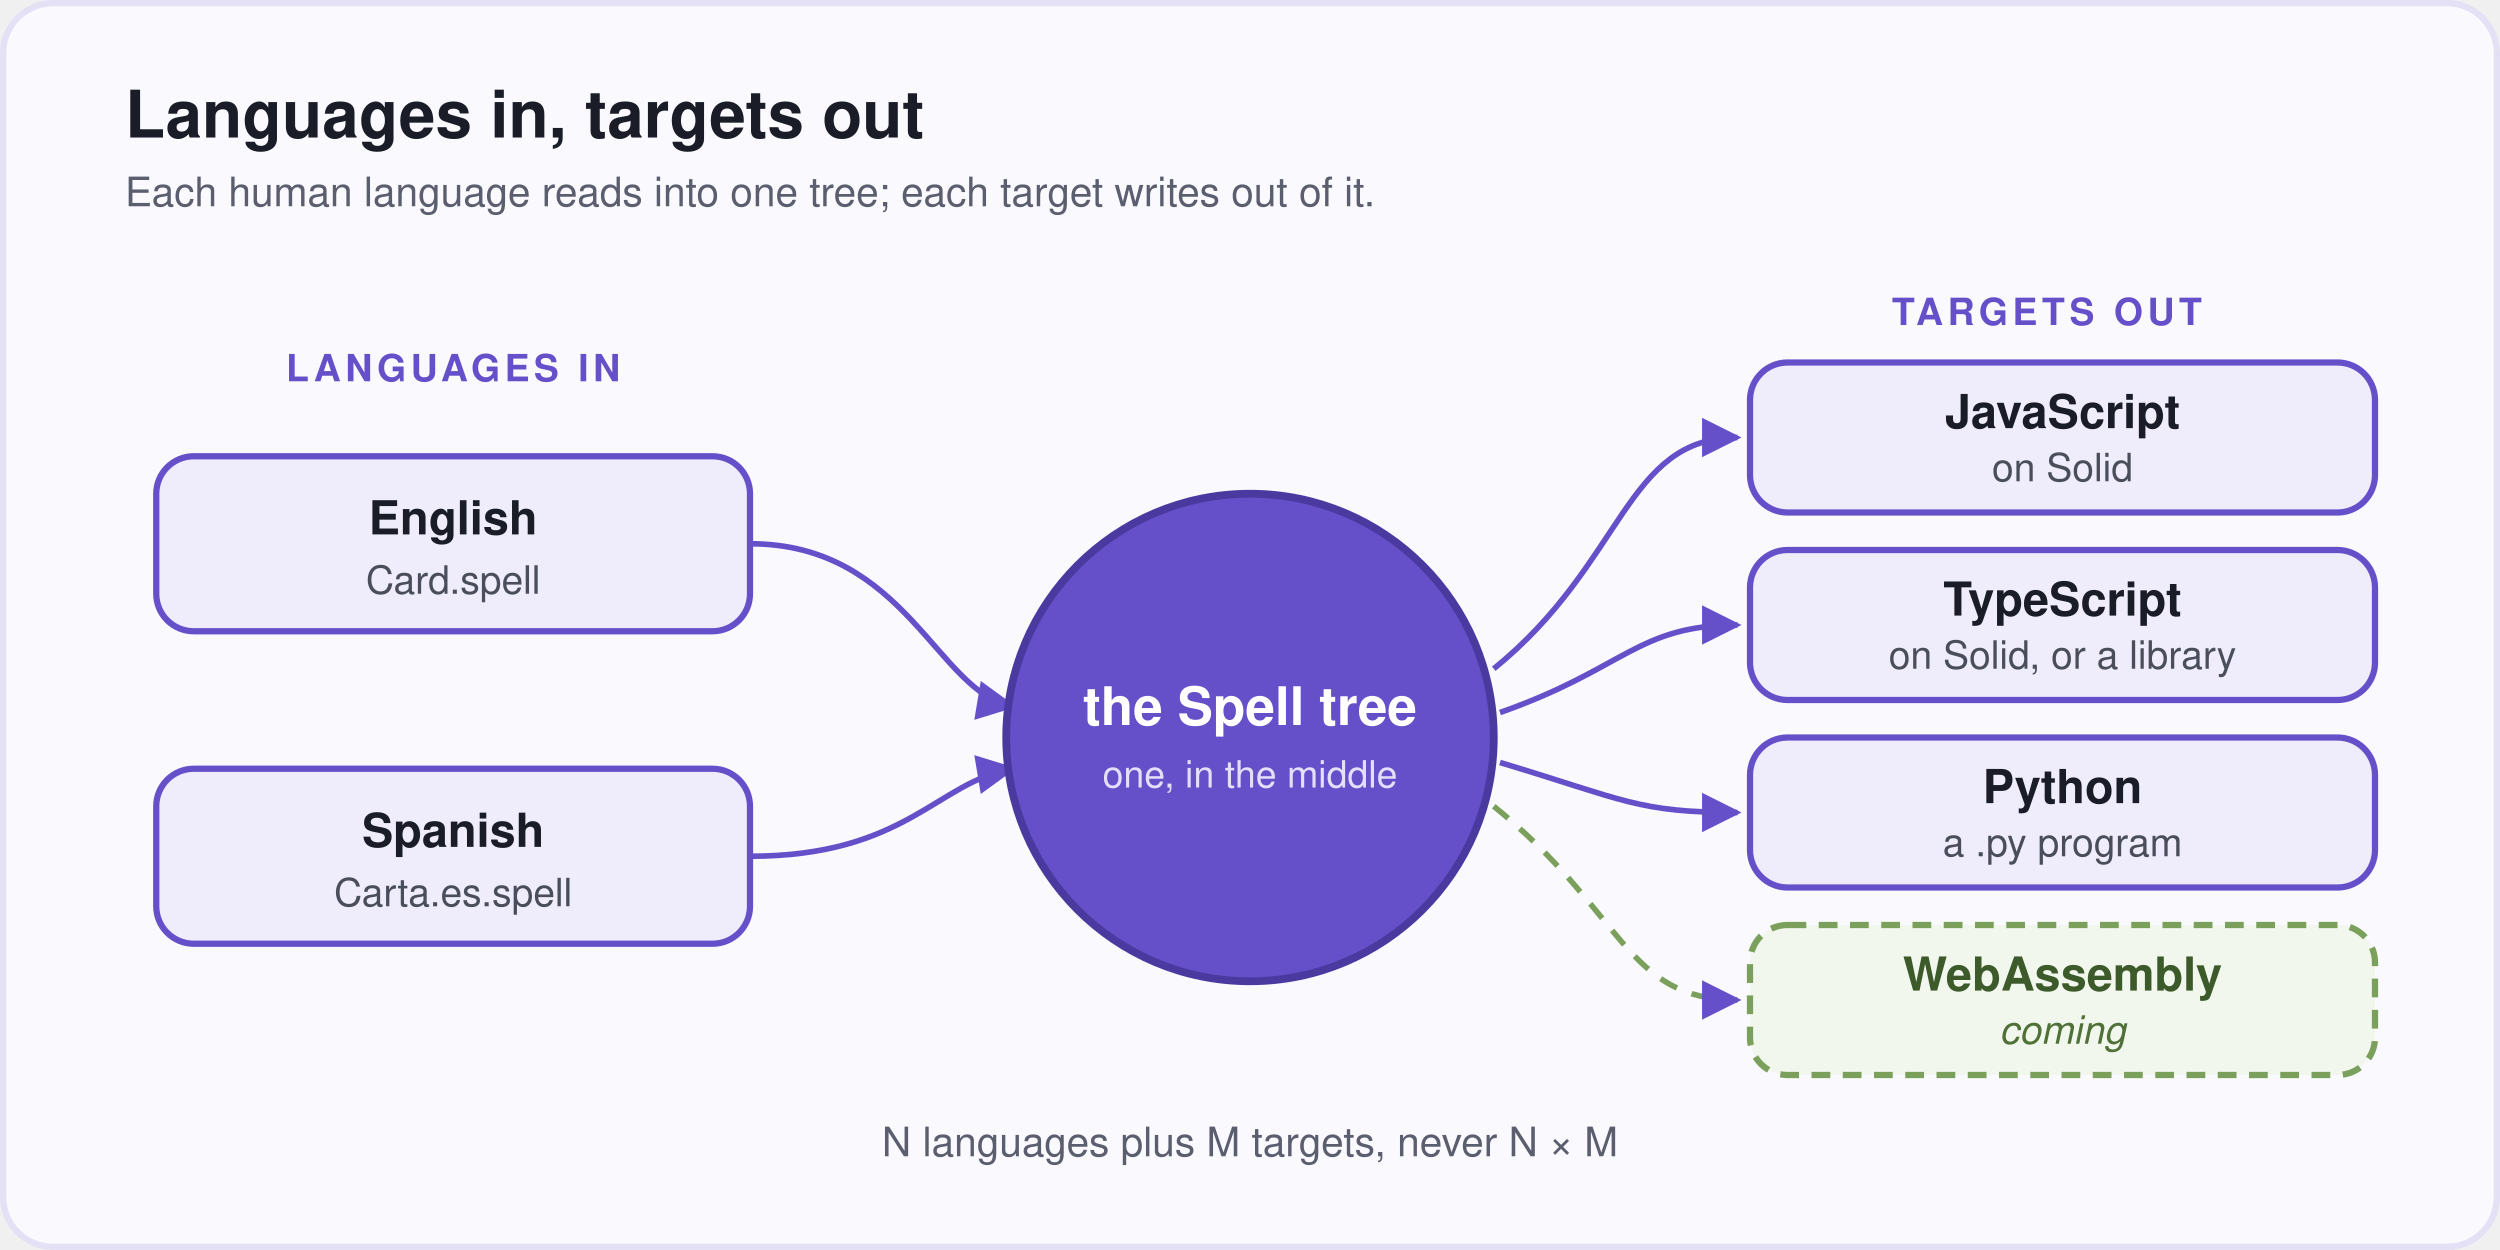
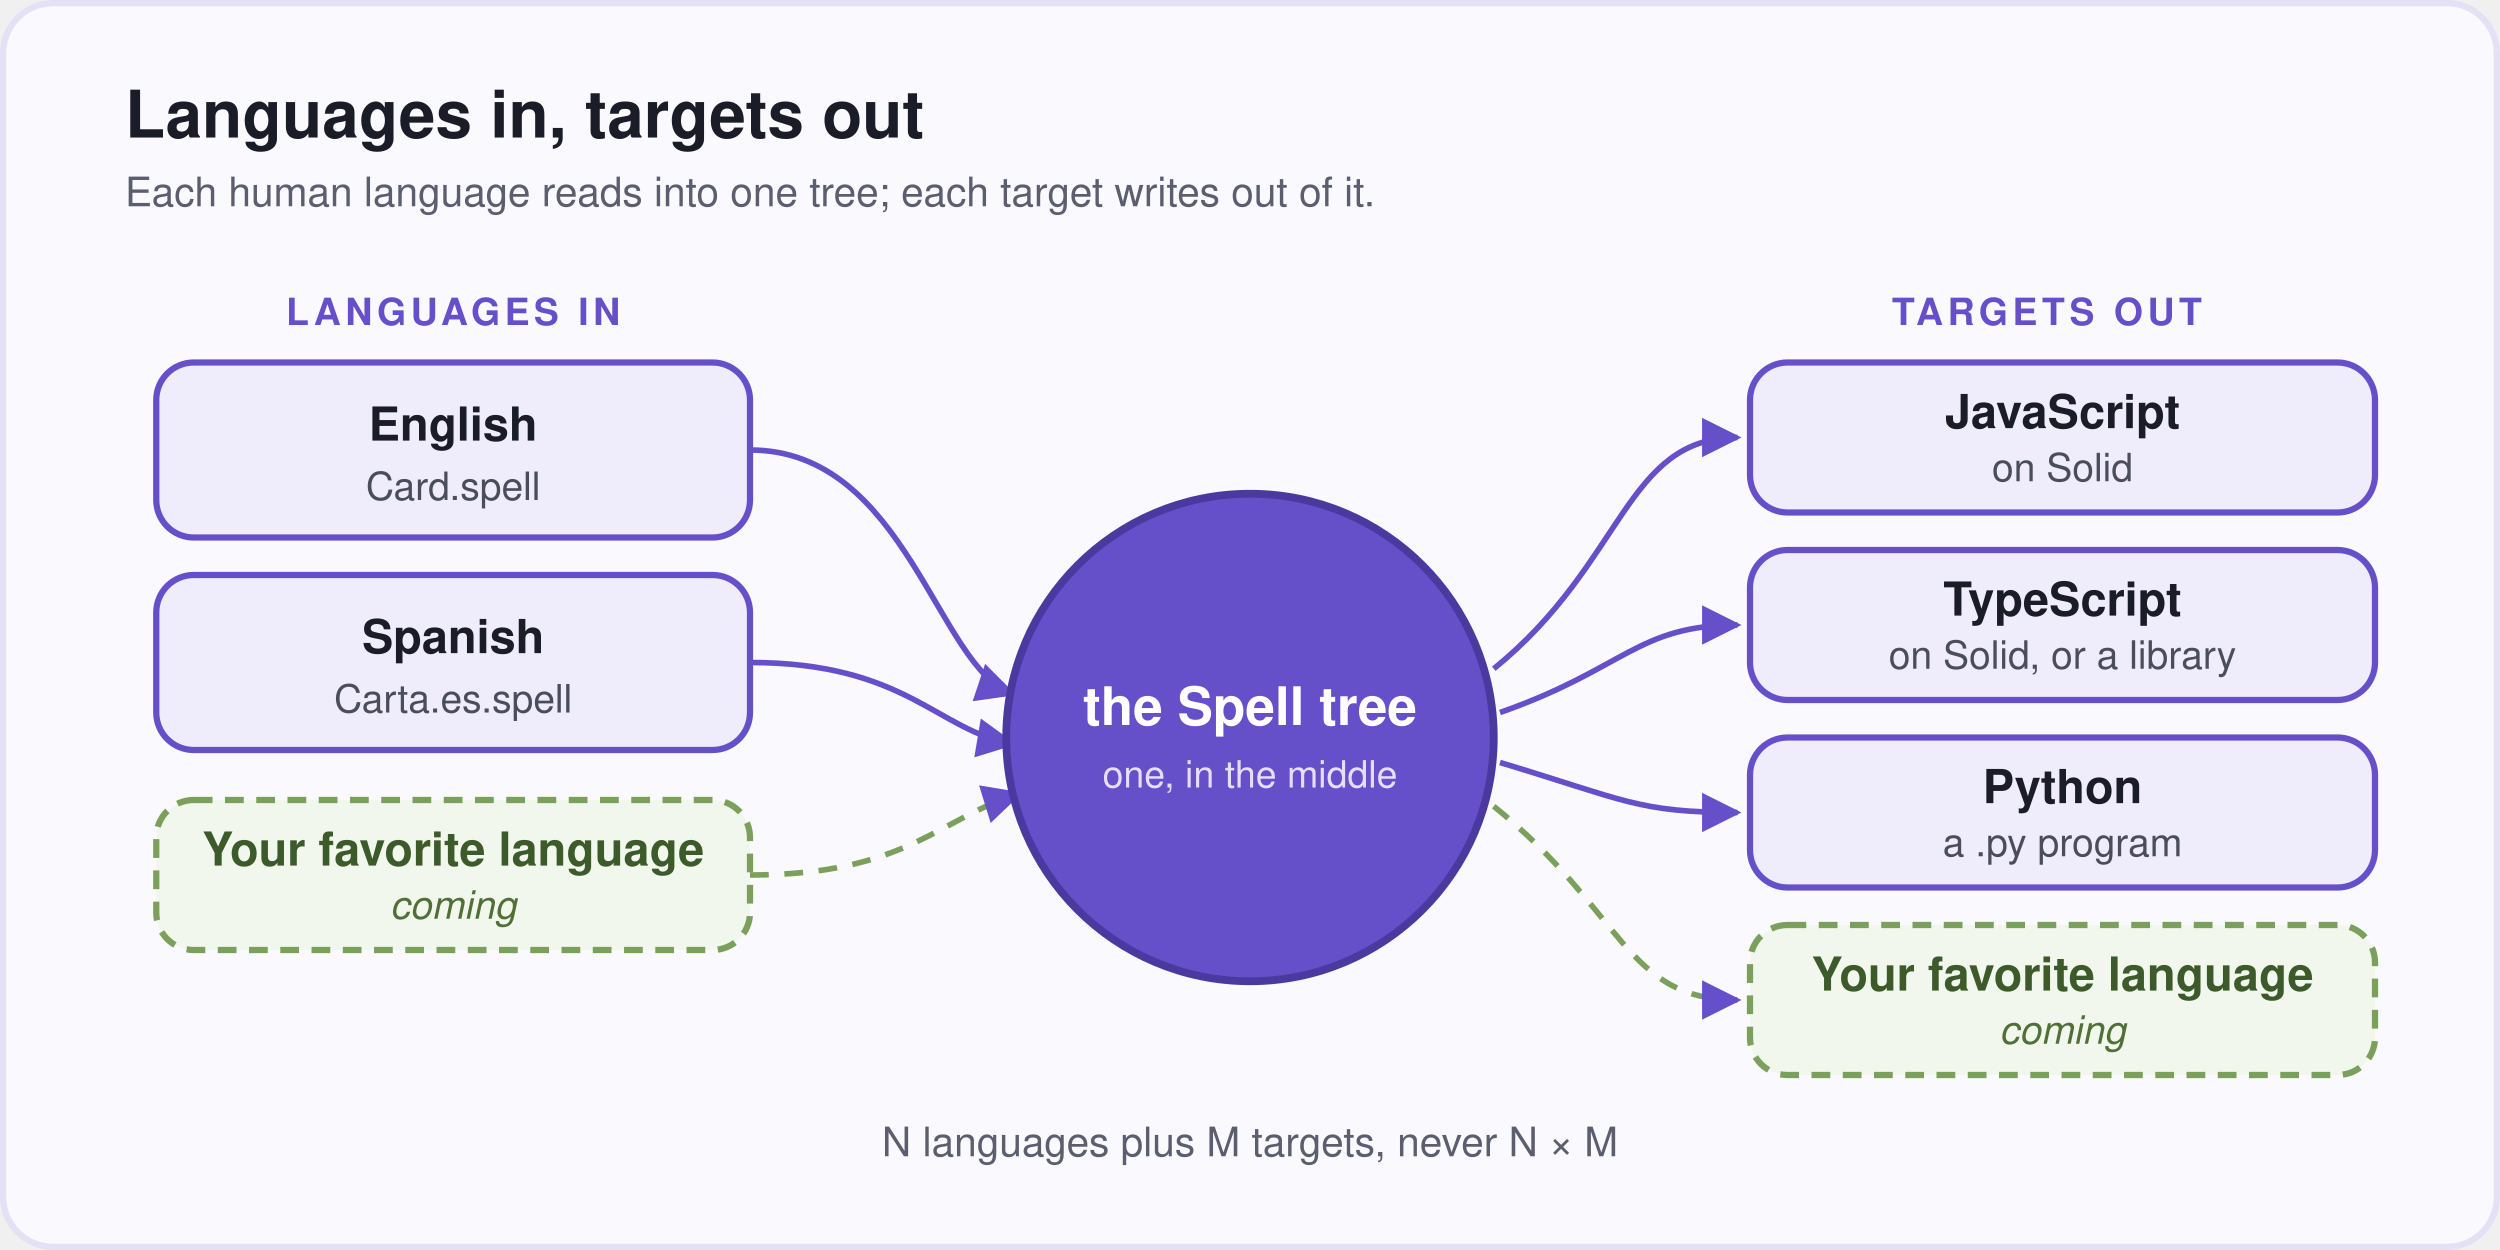
<svg xmlns="http://www.w3.org/2000/svg" viewBox="0 0 800 400" width="800" height="400" role="img" aria-labelledby="title desc">
  <defs>
    <marker id="arrow" viewBox="0 0 10 10" refX="9" refY="5" markerWidth="7" markerHeight="7" orient="auto-start-reverse">
      <path d="M0,0 L10,5 L0,10 z" fill="#6550CA" />
    </marker>
  </defs>
  <style>
    text { font-family: -apple-system, BlinkMacSystemFont, "Segoe UI", Helvetica, Arial, sans-serif; fill: #1A1C27; }
    .title { font-size: 21px; font-weight: 700; }
    .sub { font-size: 13px; fill: #5B5E6E; }
    .head { font-size: 12px; font-weight: 700; letter-spacing: 0.12em; fill: #6550CA; text-anchor: middle; }
    .name { font-size: 15px; font-weight: 700; text-anchor: middle; }
    .what { font-size: 12.5px; fill: #4A4D5C; text-anchor: middle; }
    .soon { font-size: 15px; font-weight: 700; text-anchor: middle; fill: #3D5A2A; }
    .soonwhat { font-size: 12.5px; fill: #4F7037; text-anchor: middle; font-style: italic; }
    .tree { font-size: 17px; font-weight: 700; text-anchor: middle; fill: #FFFFFF; }
    .treesub { font-size: 12px; text-anchor: middle; fill: #E4DFFA; }
    .box { fill: #EFECFB; stroke: #6550CA; stroke-width: 2; }
    .coming { fill: #F2F7EE; stroke: #7BA05B; stroke-width: 2; stroke-dasharray: 6 4; }
    .edge { fill: none; stroke: #6550CA; stroke-width: 1.8; }
    .later { fill: none; stroke: #7BA05B; stroke-width: 1.8; stroke-dasharray: 6 5; }
  </style>
  <rect x="1" y="1" width="798" height="398" rx="16" fill="#FAF9FE" stroke="#E4E0F5" stroke-width="2" />
  <text class="title" x="40" y="44">Languages in, targets out</text>
  <text class="sub" x="40" y="66">Each human language reads into one tree;  each target writes out of it.</text>
-   <text class="head" x="145" y="122">LANGUAGES IN</text>
+   <text class="head" x="145" y="104">LANGUAGES IN</text>
  <text class="head" x="655" y="104">TARGETS OUT</text>
-   <path class="edge" d="M240,174 C290,174 300,222 324,226" marker-end="url(#arrow)" />
-   <path class="edge" d="M240,274 C290,274 300,250 324,246" marker-end="url(#arrow)" />
+   <path class="edge" d="M240,144 C290,144 300,214 324,222" marker-end="url(#arrow)" />
+   <path class="edge" d="M240,212 C290,212 300,234 324,238" marker-end="url(#arrow)" />
+   <path class="later" d="M240,280 C290,280 300,262 326,254" marker-end="url(#arrow)" />
  <path class="edge" d="M478,214 C520,180 520,140 556,140" marker-end="url(#arrow)" />
  <path class="edge" d="M480,228 C520,214 524,200 556,200" marker-end="url(#arrow)" />
  <path class="edge" d="M480,244 C520,256 524,260 556,260" marker-end="url(#arrow)" />
  <path class="later" d="M478,258 C520,292 520,320 556,320" marker-end="url(#arrow)" />
-   <rect class="box" x="50" y="146" width="190" height="56" rx="12" />
-   <text class="name" x="145" y="171">English</text>
-   <text class="what" x="145" y="190">Card.spell</text>
-   <rect class="box" x="50" y="246" width="190" height="56" rx="12" />
-   <text class="name" x="145" y="271">Spanish</text>
-   <text class="what" x="145" y="290">Carta.es.spell</text>
+   <rect class="box" x="50" y="116" width="190" height="56" rx="12" />
+   <text class="name" x="145" y="141">English</text>
+   <text class="what" x="145" y="160">Card.spell</text>
+   <rect class="box" x="50" y="184" width="190" height="56" rx="12" />
+   <text class="name" x="145" y="209">Spanish</text>
+   <text class="what" x="145" y="228">Carta.es.spell</text>
+   <rect class="coming" x="50" y="256" width="190" height="48" rx="12" />
+   <text class="soon" x="145" y="277">Your favorite language</text>
+   <text class="soonwhat" x="145" y="294">coming</text>
  <circle cx="400" cy="236" r="78" fill="#6550CA" stroke="#4A3AA0" stroke-width="2.5" />
  <text class="tree" x="400" y="232">the Spell tree</text>
  <text class="treesub" x="400" y="252">one, in the middle</text>
  <rect class="box" x="560" y="116" width="200" height="48" rx="12" />
  <text class="name" x="660" y="137">JavaScript</text>
  <text class="what" x="660" y="154">on Solid</text>
  <rect class="box" x="560" y="176" width="200" height="48" rx="12" />
  <text class="name" x="660" y="197">TypeScript</text>
  <text class="what" x="660" y="214">on Solid, or a library</text>
  <rect class="box" x="560" y="236" width="200" height="48" rx="12" />
  <text class="name" x="660" y="257">Python</text>
  <text class="what" x="660" y="274">a .py program</text>
  <rect class="coming" x="560" y="296" width="200" height="48" rx="12" />
-   <text class="soon" x="660" y="317">WebAssembly</text>
+   <text class="soon" x="660" y="317">Your favorite language</text>
  <text class="soonwhat" x="660" y="334">coming</text>
  <text class="sub" x="400" y="370" style="text-anchor:middle">N languages plus M targets, never N × M</text>
</svg>
